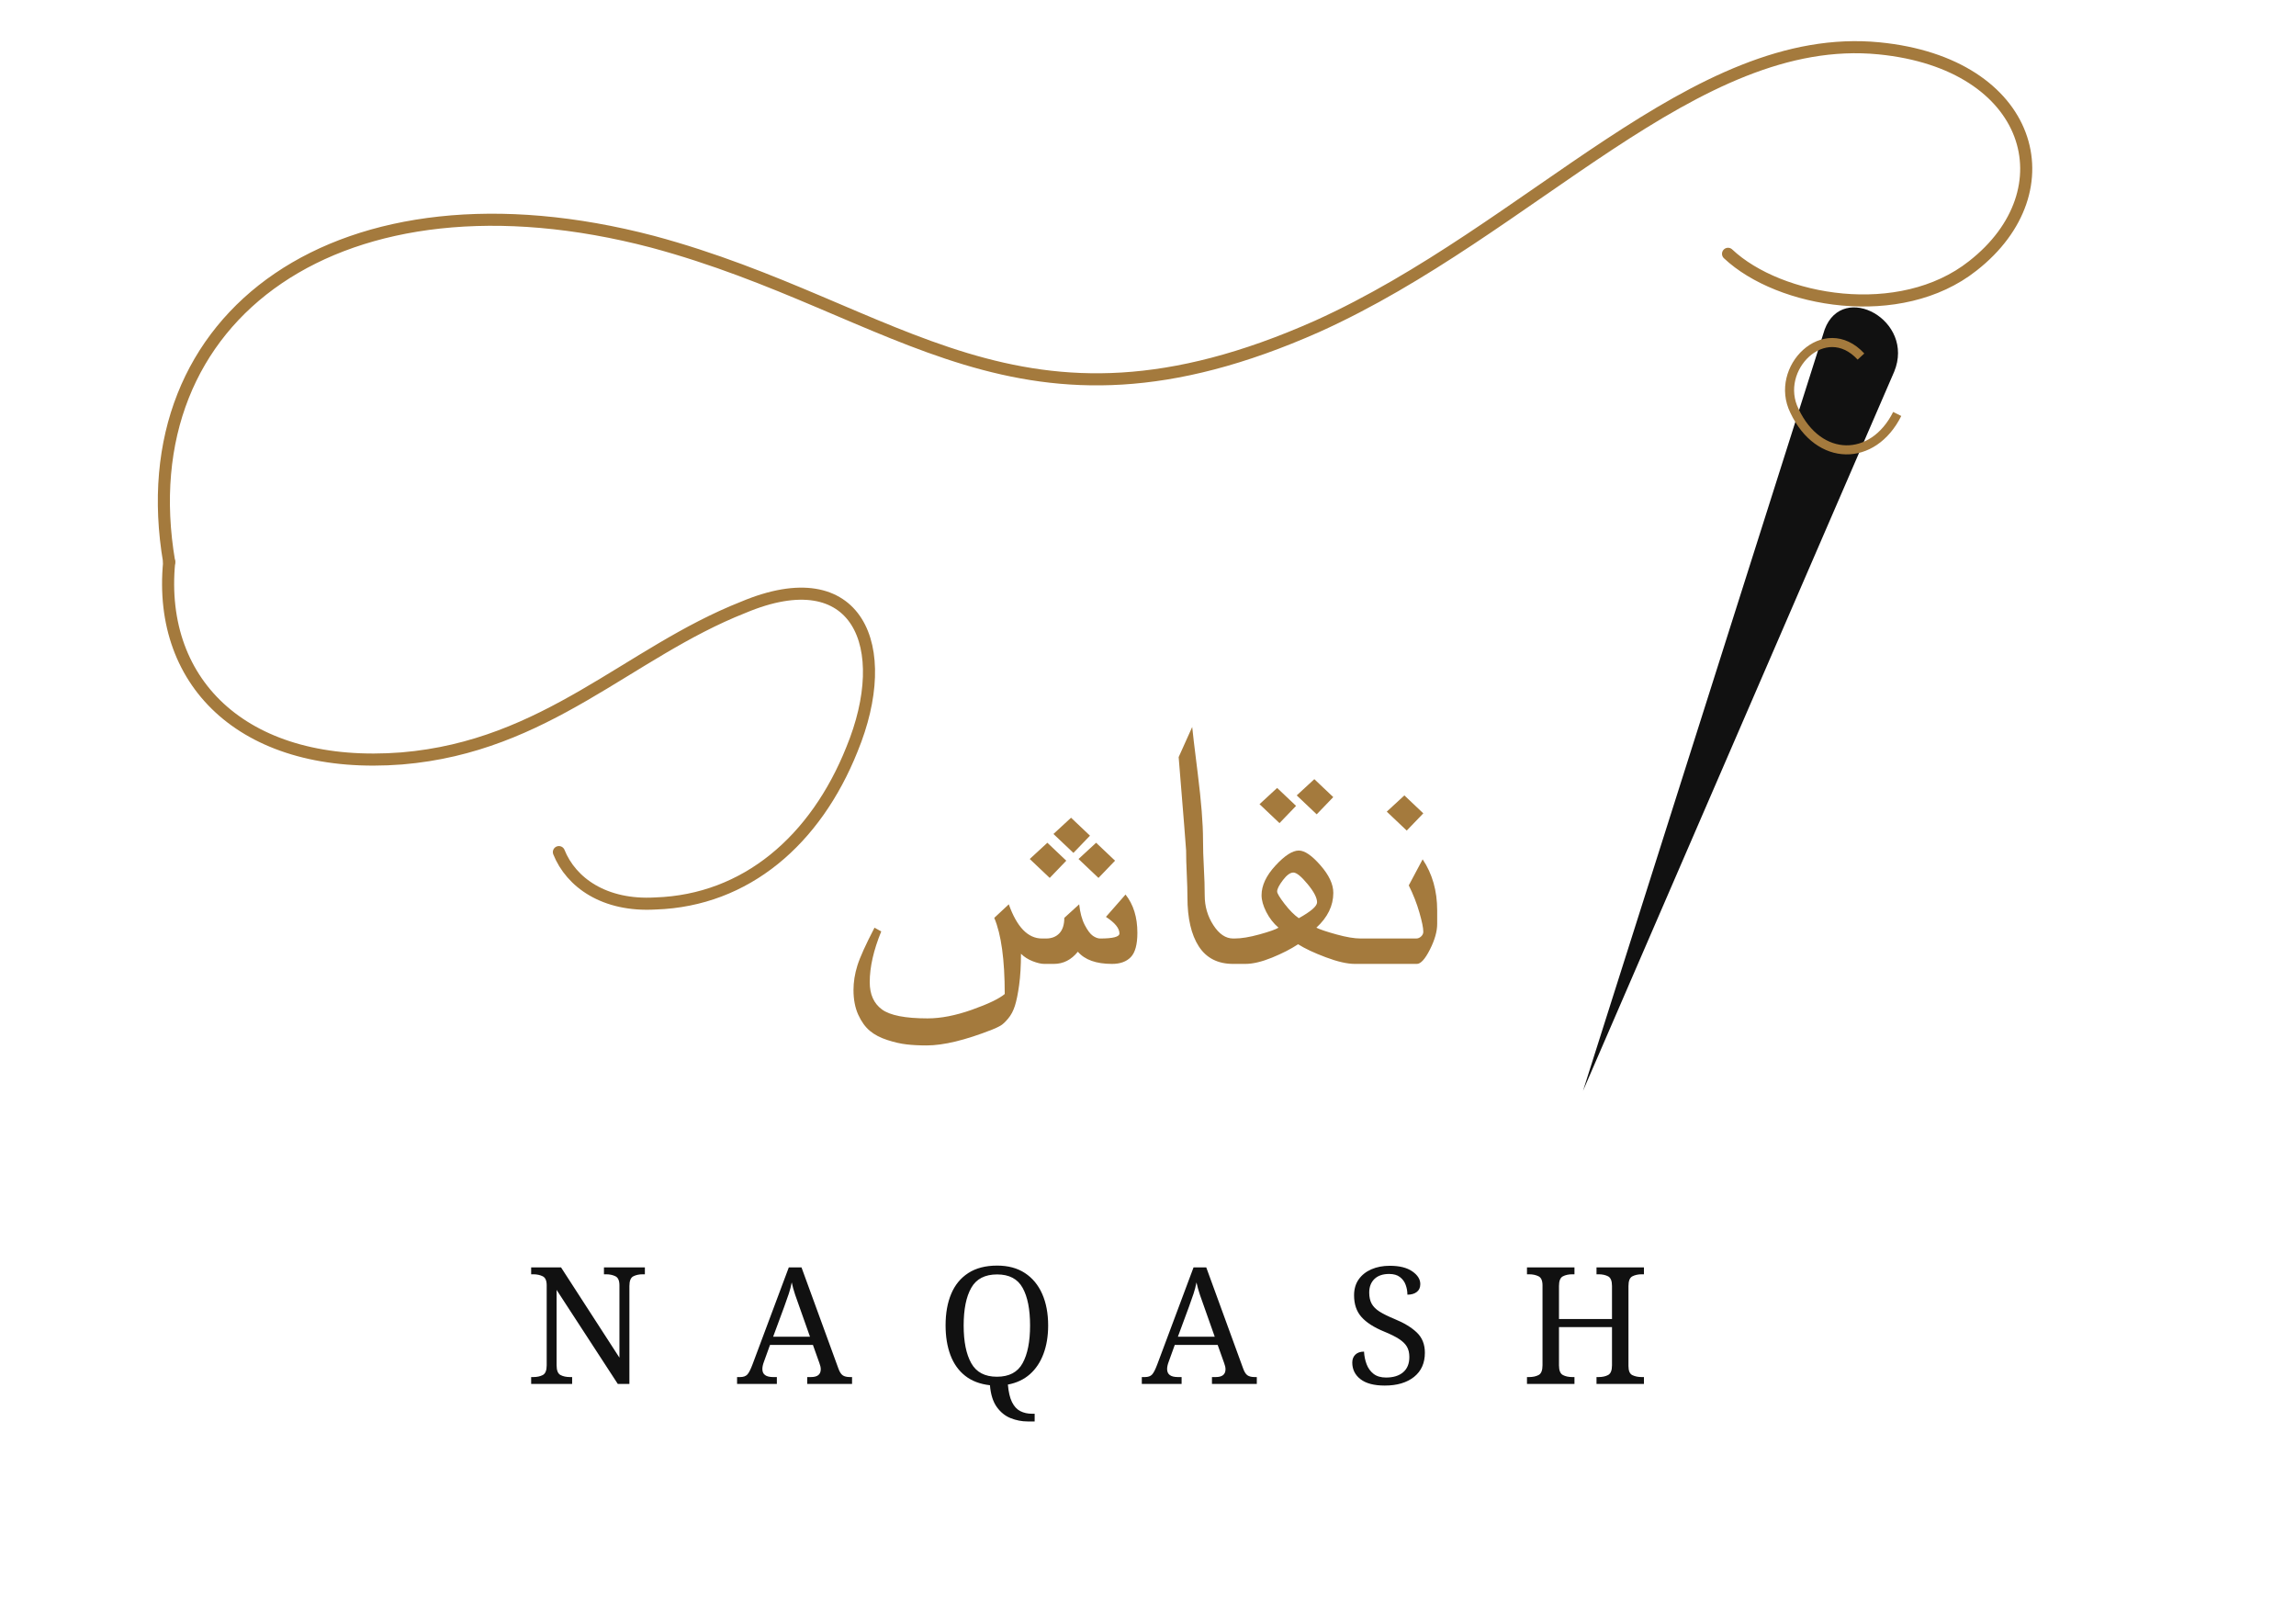
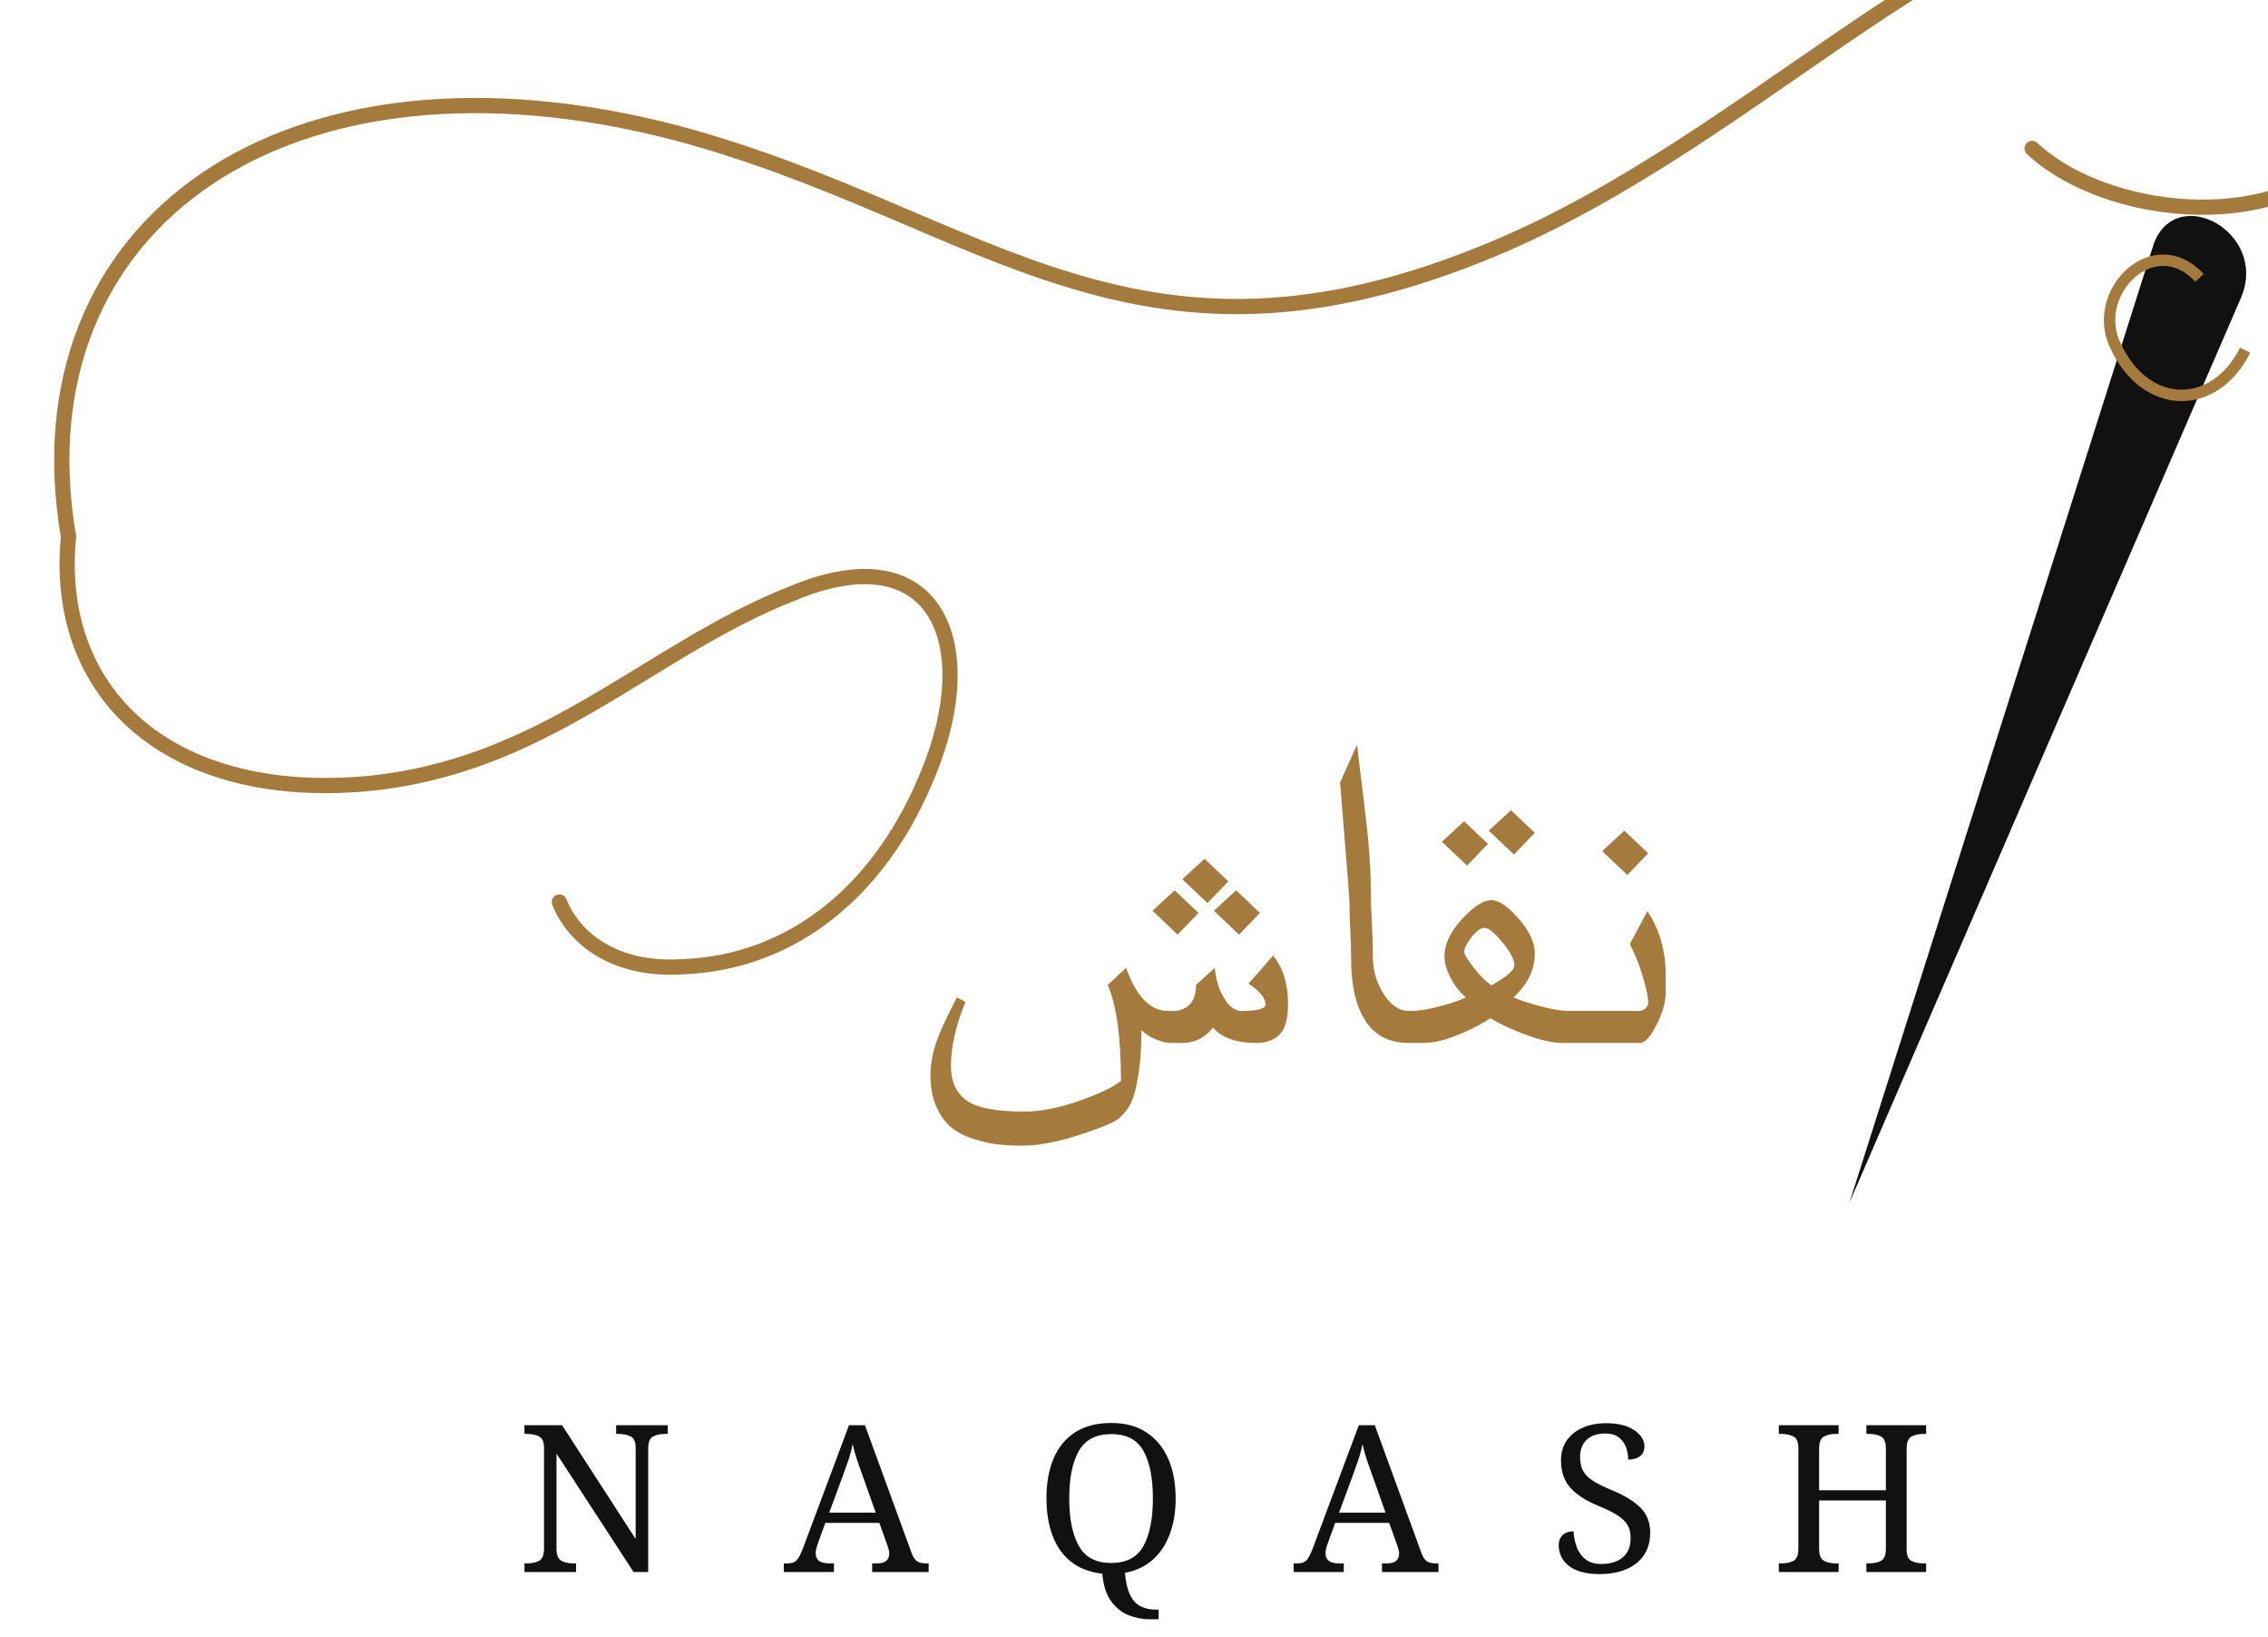
- <svg xmlns="http://www.w3.org/2000/svg" viewBox="40 90 760 530" role="img" aria-labelledby="title desc">
+ <svg xmlns="http://www.w3.org/2000/svg" viewBox="78 135 596 430" role="img" aria-labelledby="title desc">
  <g fill="none" stroke="#a47a3d" stroke-linecap="round" stroke-linejoin="round">
    <path d="M96 276c-14-82 57-133 160-106 82 22 121 72 220 28 71-32 125-98 186-92 51 5 63 47 31 72-24 19-64 12-81-4" stroke-width="4" />
    <path d="M96 276c-4 41 26 69 77 65 48-4 75-35 113-50 38-16 50 13 36 47-12 30-35 50-65 51-17 1-28-7-32-17" stroke-width="4" />
  </g>
  <path d="M644 199l-80 252 103-238c7-17-17-30-23-14z" fill="#111" />
  <path d="M656 208c-12-13-29 4-22 18 8 17 26 17 34 1" fill="none" stroke="#a47a3d" stroke-width="3" />
  <text x="418" y="409" text-anchor="middle" direction="rtl" unicode-bidi="bidi-override" font-family="serif" font-size="112" fill="#a47a3d">نقاش</text>
  <text x="400" y="548" text-anchor="middle" font-family="serif" font-size="54" letter-spacing="29" fill="#111">NAQASH</text>
</svg>
